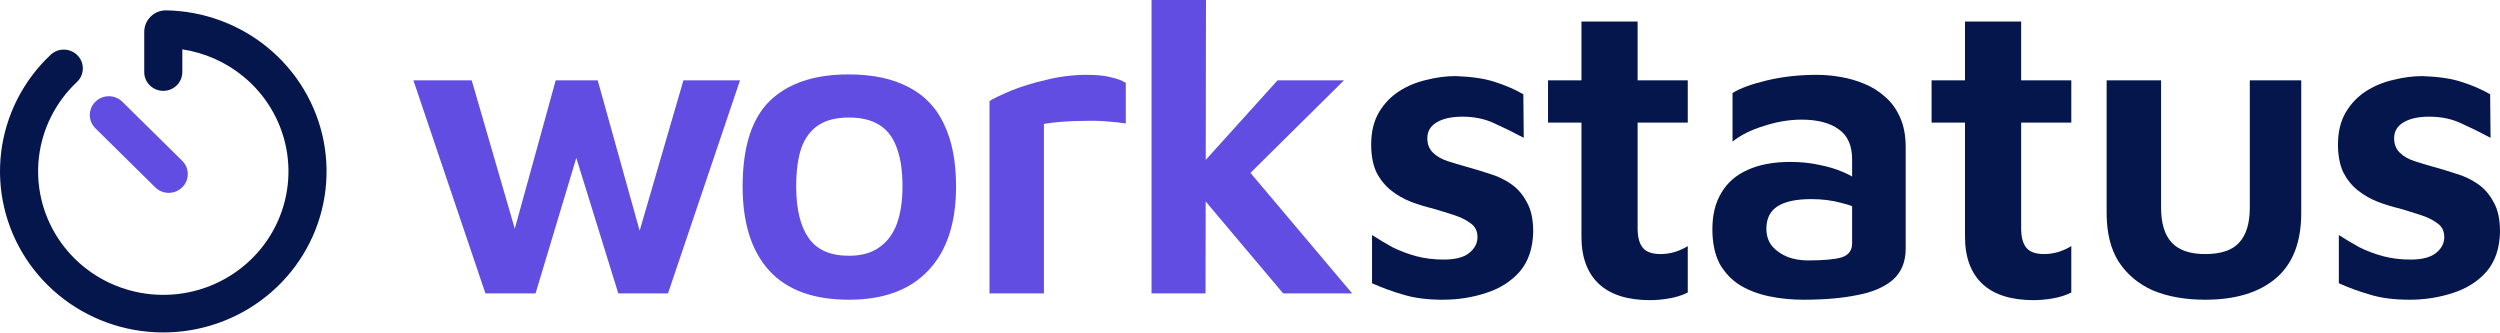
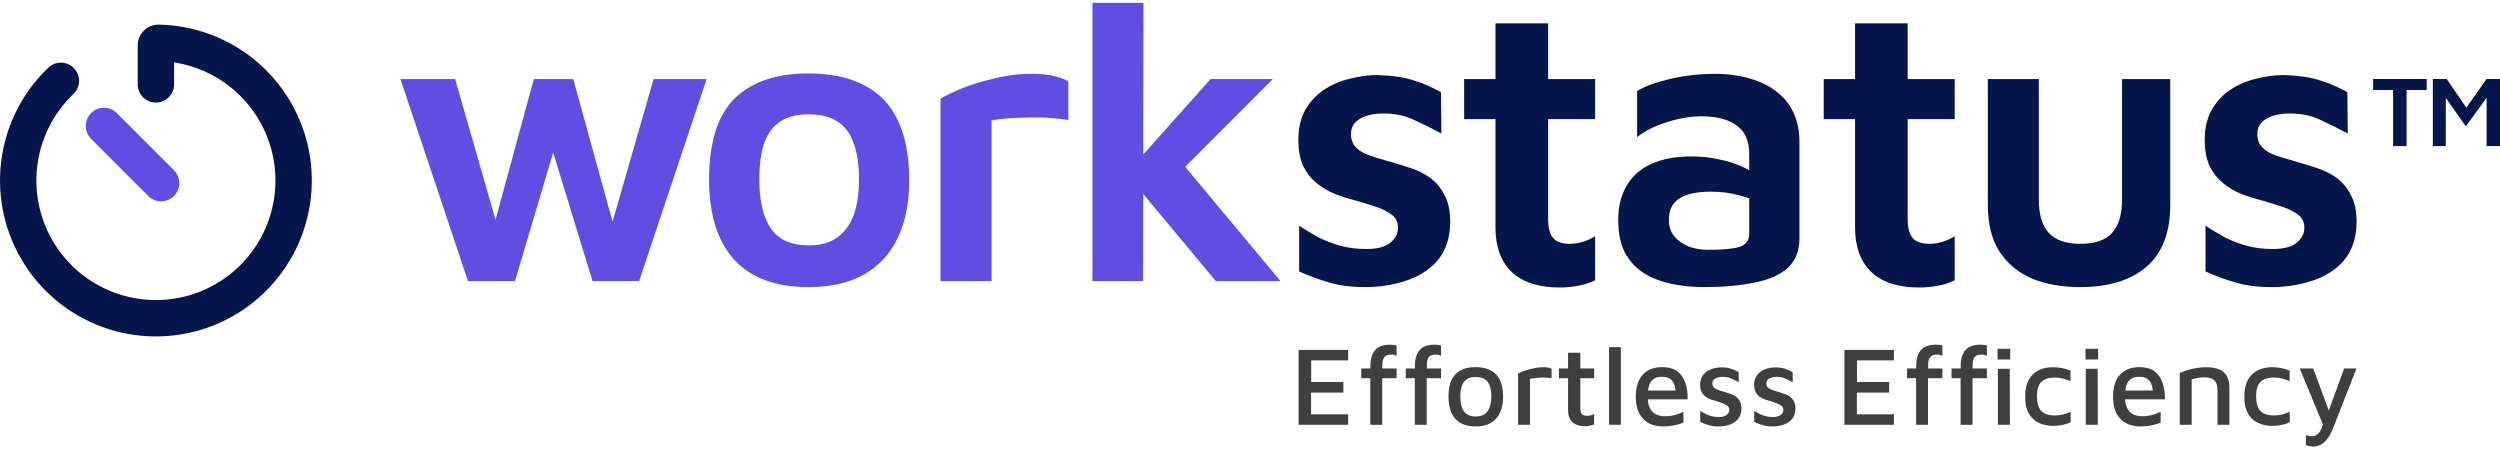
- <svg xmlns="http://www.w3.org/2000/svg" width="188" height="25" viewBox="0 0 188 25" fill="none">
-   <path d="M108.495 22.539C107.335 22.539 106.346 22.412 105.53 22.158C104.713 21.925 103.929 21.639 103.177 21.3V17.675C103.671 17.993 104.187 18.301 104.724 18.597C105.282 18.873 105.873 19.096 106.497 19.265C107.141 19.435 107.829 19.519 108.559 19.519C109.419 19.519 110.053 19.36 110.461 19.043C110.891 18.703 111.106 18.301 111.106 17.834C111.106 17.389 110.945 17.05 110.622 16.817C110.3 16.563 109.881 16.351 109.365 16.181C108.849 16.012 108.302 15.842 107.721 15.673C107.184 15.546 106.636 15.376 106.078 15.164C105.54 14.952 105.046 14.666 104.595 14.306C104.144 13.945 103.778 13.49 103.499 12.939C103.241 12.367 103.112 11.678 103.112 10.872C103.112 9.919 103.306 9.113 103.692 8.456C104.079 7.799 104.584 7.269 105.207 6.867C105.83 6.464 106.518 6.178 107.27 6.008C108.022 5.818 108.753 5.722 109.462 5.722C110.687 5.765 111.675 5.913 112.427 6.167C113.179 6.401 113.888 6.708 114.555 7.089L114.587 10.364C113.835 9.961 113.104 9.601 112.395 9.283C111.686 8.944 110.88 8.774 109.978 8.774C109.14 8.774 108.484 8.923 108.011 9.219C107.56 9.495 107.335 9.887 107.335 10.396C107.335 10.841 107.474 11.201 107.754 11.476C108.033 11.752 108.398 11.964 108.849 12.112C109.301 12.261 109.795 12.409 110.332 12.557C110.869 12.706 111.428 12.875 112.008 13.066C112.588 13.235 113.126 13.49 113.62 13.829C114.114 14.168 114.512 14.624 114.812 15.196C115.135 15.747 115.296 16.489 115.296 17.421C115.274 18.65 114.941 19.646 114.297 20.41C113.652 21.151 112.803 21.692 111.75 22.031C110.719 22.37 109.634 22.539 108.495 22.539Z" fill="#05164D" />
-   <path d="M124.083 22.571C122.407 22.571 121.129 22.169 120.248 21.363C119.367 20.537 118.926 19.35 118.926 17.803V9.219H116.412V6.04H118.926V1.621H123.149V6.04H126.92V9.219H123.149V17.167C123.149 17.824 123.278 18.311 123.535 18.629C123.793 18.947 124.244 19.106 124.889 19.106C125.233 19.106 125.587 19.053 125.953 18.947C126.34 18.82 126.662 18.672 126.92 18.502V21.999C126.49 22.211 126.017 22.359 125.502 22.444C125.007 22.529 124.535 22.571 124.083 22.571Z" fill="#05164D" />
-   <path d="M135.636 22.539C134.734 22.539 133.874 22.455 133.058 22.285C132.241 22.116 131.511 21.84 130.866 21.459C130.221 21.056 129.706 20.515 129.319 19.837C128.954 19.138 128.771 18.269 128.771 17.23C128.771 16.15 128.997 15.238 129.448 14.496C129.899 13.733 130.555 13.161 131.414 12.78C132.295 12.377 133.369 12.176 134.637 12.176C135.411 12.176 136.131 12.25 136.797 12.398C137.463 12.525 138.065 12.706 138.602 12.939C139.139 13.172 139.579 13.426 139.923 13.702L140.213 15.959C139.762 15.662 139.182 15.429 138.473 15.259C137.785 15.069 137.033 14.973 136.217 14.973C135.078 14.973 134.229 15.153 133.67 15.514C133.112 15.874 132.832 16.436 132.832 17.199C132.832 17.729 132.983 18.174 133.283 18.534C133.584 18.873 133.971 19.138 134.444 19.329C134.917 19.498 135.411 19.583 135.926 19.583C137.108 19.583 137.957 19.509 138.473 19.36C139.01 19.191 139.279 18.841 139.279 18.311V11.985C139.279 10.947 138.946 10.194 138.279 9.728C137.613 9.24 136.679 8.997 135.475 8.997C134.551 8.997 133.606 9.156 132.639 9.474C131.672 9.77 130.888 10.162 130.286 10.65V6.994C130.866 6.634 131.736 6.316 132.897 6.04C134.057 5.765 135.303 5.627 136.636 5.627C137.194 5.627 137.785 5.68 138.408 5.786C139.031 5.892 139.622 6.061 140.181 6.295C140.761 6.528 141.288 6.856 141.76 7.28C142.233 7.683 142.609 8.202 142.889 8.838C143.168 9.452 143.308 10.205 143.308 11.095V18.693C143.308 19.689 142.985 20.473 142.341 21.045C141.696 21.596 140.804 21.978 139.665 22.19C138.527 22.423 137.184 22.539 135.636 22.539Z" fill="#05164D" />
-   <path d="M152.926 22.571C151.25 22.571 149.971 22.169 149.09 21.363C148.209 20.537 147.769 19.35 147.769 17.803V9.219H145.255V6.04H147.769V1.621H151.991V6.04H155.762V9.219H151.991V17.167C151.991 17.824 152.12 18.311 152.378 18.629C152.636 18.947 153.087 19.106 153.732 19.106C154.075 19.106 154.43 19.053 154.795 18.947C155.182 18.82 155.504 18.672 155.762 18.502V21.999C155.332 22.211 154.86 22.359 154.344 22.444C153.85 22.529 153.377 22.571 152.926 22.571Z" fill="#05164D" />
-   <path d="M165.833 22.539C164.328 22.539 163.018 22.306 161.9 21.84C160.804 21.353 159.945 20.632 159.322 19.678C158.72 18.725 158.419 17.506 158.419 16.022V6.04H162.513V15.609C162.513 16.796 162.781 17.675 163.319 18.248C163.856 18.82 164.694 19.106 165.833 19.106C167.014 19.106 167.863 18.82 168.379 18.248C168.916 17.675 169.185 16.796 169.185 15.609V6.04H173.053V16.022C173.053 18.227 172.408 19.869 171.119 20.95C169.851 22.01 168.089 22.539 165.833 22.539Z" fill="#05164D" />
-   <path d="M181.199 22.539C180.039 22.539 179.05 22.412 178.234 22.158C177.417 21.925 176.633 21.639 175.881 21.3V17.675C176.375 17.993 176.891 18.301 177.428 18.597C177.987 18.873 178.578 19.096 179.201 19.265C179.845 19.435 180.533 19.519 181.264 19.519C182.123 19.519 182.757 19.36 183.165 19.043C183.595 18.703 183.81 18.301 183.81 17.834C183.81 17.389 183.649 17.05 183.326 16.817C183.004 16.563 182.585 16.351 182.069 16.181C181.554 16.012 181.006 15.842 180.426 15.673C179.888 15.546 179.34 15.376 178.782 15.164C178.245 14.952 177.75 14.666 177.299 14.306C176.848 13.945 176.483 13.49 176.203 12.939C175.945 12.367 175.816 11.678 175.816 10.872C175.816 9.919 176.01 9.113 176.397 8.456C176.783 7.799 177.288 7.269 177.911 6.867C178.535 6.464 179.222 6.178 179.974 6.008C180.726 5.818 181.457 5.722 182.166 5.722C183.391 5.765 184.379 5.913 185.131 6.167C185.883 6.401 186.593 6.708 187.259 7.089L187.291 10.364C186.539 9.961 185.808 9.601 185.099 9.283C184.39 8.944 183.584 8.774 182.682 8.774C181.844 8.774 181.188 8.923 180.716 9.219C180.264 9.495 180.039 9.887 180.039 10.396C180.039 10.841 180.178 11.201 180.458 11.476C180.737 11.752 181.102 11.964 181.554 12.112C182.005 12.261 182.499 12.409 183.036 12.557C183.574 12.706 184.132 12.875 184.712 13.066C185.293 13.235 185.83 13.49 186.324 13.829C186.818 14.168 187.216 14.624 187.517 15.196C187.839 15.747 188 16.489 188 17.421C187.979 18.65 187.645 19.646 187.001 20.41C186.356 21.151 185.507 21.692 184.455 22.031C183.423 22.37 182.338 22.539 181.199 22.539Z" fill="#05164D" />
-   <path d="M36.503 22.062L31.088 6.04H35.472L39.339 19.36L38.082 19.488L41.789 6.04H44.948L48.59 19.106H47.591L51.394 6.04H55.649L50.234 22.062H46.495L42.949 10.618L43.658 10.809L40.274 22.062H36.503Z" fill="#624DE3" />
-   <path d="M63.838 22.539C61.174 22.539 59.175 21.808 57.843 20.346C56.511 18.884 55.845 16.775 55.845 14.02C55.845 11.074 56.522 8.933 57.876 7.598C59.251 6.263 61.228 5.595 63.806 5.595C65.611 5.595 67.115 5.913 68.319 6.549C69.522 7.163 70.414 8.096 70.994 9.346C71.596 10.597 71.896 12.155 71.896 14.02C71.896 16.775 71.198 18.884 69.801 20.346C68.426 21.808 66.438 22.539 63.838 22.539ZM63.838 19.233C64.784 19.233 65.547 19.021 66.127 18.597C66.728 18.174 67.169 17.58 67.448 16.817C67.728 16.033 67.867 15.1 67.867 14.02C67.867 12.812 67.717 11.826 67.416 11.063C67.137 10.3 66.696 9.738 66.095 9.378C65.514 9.018 64.762 8.838 63.838 8.838C62.893 8.838 62.13 9.028 61.55 9.41C60.97 9.791 60.54 10.364 60.261 11.127C60.003 11.89 59.874 12.854 59.874 14.02C59.874 15.715 60.185 17.008 60.809 17.898C61.432 18.788 62.442 19.233 63.838 19.233Z" fill="#624DE3" />
-   <path d="M74.41 22.062V7.598C74.711 7.407 75.237 7.153 75.989 6.835C76.763 6.517 77.655 6.242 78.665 6.008C79.674 5.754 80.695 5.627 81.727 5.627C82.5 5.627 83.112 5.69 83.564 5.818C84.037 5.924 84.402 6.061 84.66 6.231V9.283C84.23 9.219 83.736 9.166 83.177 9.124C82.64 9.081 82.081 9.071 81.501 9.092C80.942 9.092 80.394 9.113 79.857 9.156C79.341 9.198 78.89 9.251 78.503 9.315V22.062H74.41Z" fill="#624DE3" />
-   <path d="M89.787 13.002L96.073 6.04H101.068L91.882 15.132L89.787 13.002ZM90.657 22.062H86.596V0H90.69L90.657 22.062ZM92.72 11.444L101.681 22.062H96.492L89.82 14.147L92.72 11.444Z" fill="#624DE3" />
-   <path fill-rule="evenodd" clip-rule="evenodd" d="M2.932 11.784C2.672 13.926 3.176 16.091 4.358 17.907C5.541 19.722 7.327 21.075 9.411 21.732C11.495 22.39 13.745 22.311 15.776 21.509C17.807 20.707 19.492 19.233 20.541 17.339C21.589 15.445 21.936 13.251 21.523 11.132C21.109 9.013 19.96 7.102 18.273 5.728C16.958 4.657 15.38 3.964 13.711 3.711L13.711 5.419C13.711 6.2 13.07 6.832 12.279 6.832C11.488 6.832 10.846 6.2 10.846 5.419L10.846 2.392C10.846 1.507 11.579 0.762 12.511 0.779C15.282 0.83 17.956 1.806 20.097 3.549C22.297 5.341 23.796 7.833 24.336 10.597C24.876 13.361 24.423 16.224 23.055 18.694C21.687 21.164 19.49 23.087 16.841 24.133C14.191 25.179 11.256 25.282 8.538 24.424C5.82 23.567 3.49 21.802 1.948 19.434C0.406 17.066 -0.252 14.242 0.087 11.447C0.427 8.653 1.742 6.062 3.808 4.12C4.381 3.582 5.288 3.604 5.833 4.168C6.379 4.733 6.357 5.628 5.785 6.166C4.201 7.655 3.192 9.641 2.932 11.784Z" fill="#05164D" />
-   <path fill-rule="evenodd" clip-rule="evenodd" d="M7.173 7.65C7.733 7.098 8.64 7.098 9.199 7.65L13.701 12.091C14.261 12.643 14.261 13.537 13.701 14.089C13.142 14.641 12.235 14.641 11.675 14.089L7.173 9.648C6.614 9.096 6.614 8.202 7.173 7.65Z" fill="#624DE3" />
+ <svg xmlns="http://www.w3.org/2000/svg" width="400" height="72" viewBox="0 0 400 72" fill="none">
+   <path d="M218.472 45.935C216.157 45.935 214.186 45.678 212.557 45.165C210.928 44.695 209.364 44.118 207.864 43.434V36.121C208.85 36.763 209.878 37.383 210.95 37.981C212.064 38.537 213.243 38.986 214.486 39.328C215.772 39.67 217.143 39.842 218.6 39.842C220.315 39.842 221.579 39.521 222.394 38.88C223.251 38.195 223.679 37.383 223.679 36.442C223.679 35.544 223.358 34.86 222.715 34.39C222.072 33.876 221.236 33.449 220.208 33.107C219.179 32.765 218.086 32.423 216.929 32.081C215.857 31.824 214.764 31.482 213.65 31.054C212.579 30.627 211.593 30.049 210.693 29.322C209.793 28.596 209.064 27.676 208.507 26.564C207.993 25.41 207.735 24.02 207.735 22.395C207.735 20.471 208.121 18.846 208.893 17.52C209.664 16.195 210.671 15.126 211.914 14.313C213.157 13.501 214.529 12.924 216.029 12.582C217.529 12.197 218.986 12.004 220.401 12.004C222.844 12.09 224.815 12.389 226.315 12.902C227.815 13.373 229.23 13.993 230.558 14.762L230.623 21.369C229.123 20.556 227.665 19.829 226.251 19.188C224.837 18.504 223.229 18.162 221.429 18.162C219.758 18.162 218.45 18.461 217.507 19.06C216.607 19.616 216.157 20.407 216.157 21.433C216.157 22.331 216.436 23.058 216.993 23.614C217.55 24.17 218.279 24.597 219.179 24.897C220.079 25.196 221.065 25.495 222.136 25.795C223.208 26.094 224.322 26.436 225.479 26.821C226.637 27.163 227.708 27.676 228.694 28.36C229.68 29.044 230.473 29.964 231.073 31.118C231.716 32.23 232.037 33.727 232.037 35.608C231.994 38.088 231.33 40.098 230.044 41.638C228.758 43.134 227.065 44.225 224.965 44.909C222.908 45.593 220.743 45.935 218.472 45.935Z" fill="#05164D" />
+   <path d="M249.565 45.999C246.222 45.999 243.672 45.187 241.914 43.562C240.157 41.894 239.278 39.499 239.278 36.378V19.06H234.264V12.646H239.278V3.73H247.7V12.646H255.222V19.06H247.7V35.095C247.7 36.421 247.958 37.404 248.472 38.046C248.986 38.687 249.886 39.008 251.172 39.008C251.858 39.008 252.565 38.901 253.294 38.687C254.065 38.431 254.708 38.131 255.222 37.789V44.845C254.365 45.272 253.422 45.572 252.394 45.743C251.408 45.914 250.465 45.999 249.565 45.999Z" fill="#05164D" />
+   <path d="M272.609 45.935C270.809 45.935 269.094 45.764 267.466 45.422C265.837 45.08 264.38 44.524 263.094 43.754C261.808 42.942 260.779 41.851 260.008 40.483C259.279 39.072 258.915 37.319 258.915 35.223C258.915 33.043 259.365 31.204 260.265 29.707C261.165 28.168 262.472 27.013 264.187 26.244C265.944 25.431 268.087 25.025 270.616 25.025C272.159 25.025 273.595 25.175 274.923 25.474C276.252 25.73 277.452 26.094 278.524 26.564C279.595 27.035 280.474 27.548 281.159 28.104L281.738 32.658C280.838 32.059 279.681 31.589 278.266 31.247C276.895 30.862 275.395 30.669 273.766 30.669C271.495 30.669 269.802 31.033 268.687 31.76C267.573 32.487 267.016 33.62 267.016 35.159C267.016 36.228 267.316 37.126 267.916 37.853C268.516 38.537 269.287 39.072 270.23 39.457C271.173 39.799 272.159 39.97 273.187 39.97C275.545 39.97 277.238 39.82 278.266 39.521C279.338 39.179 279.874 38.473 279.874 37.404V24.64C279.874 22.545 279.209 21.027 277.881 20.086C276.552 19.102 274.688 18.611 272.287 18.611C270.444 18.611 268.559 18.931 266.63 19.573C264.701 20.172 263.137 20.963 261.937 21.946V14.57C263.094 13.843 264.83 13.201 267.144 12.646C269.459 12.09 271.945 11.812 274.602 11.812C275.716 11.812 276.895 11.919 278.138 12.133C279.381 12.346 280.559 12.688 281.674 13.159C282.831 13.629 283.881 14.292 284.824 15.147C285.767 15.96 286.517 17.007 287.074 18.29C287.631 19.53 287.91 21.048 287.91 22.844V38.174C287.91 40.184 287.267 41.766 285.981 42.92C284.695 44.032 282.917 44.802 280.645 45.229C278.374 45.7 275.695 45.935 272.609 45.935Z" fill="#05164D" />
+   <path d="M307.095 45.999C303.752 45.999 301.201 45.187 299.444 43.562C297.687 41.894 296.808 39.499 296.808 36.378V19.06H291.794V12.646H296.808V3.73H305.23V12.646H312.752V19.06H305.23V35.095C305.23 36.421 305.487 37.404 306.002 38.046C306.516 38.687 307.416 39.008 308.702 39.008C309.388 39.008 310.095 38.901 310.823 38.687C311.595 38.431 312.238 38.131 312.752 37.789V44.845C311.895 45.272 310.952 45.572 309.923 45.743C308.938 45.914 307.995 45.999 307.095 45.999Z" fill="#05164D" />
+   <path d="M332.839 45.935C329.839 45.935 327.224 45.465 324.995 44.524C322.81 43.54 321.095 42.087 319.852 40.162C318.652 38.238 318.052 35.779 318.052 32.786V12.646H326.217V31.952C326.217 34.347 326.753 36.121 327.824 37.276C328.896 38.431 330.567 39.008 332.839 39.008C335.196 39.008 336.889 38.431 337.918 37.276C338.989 36.121 339.525 34.347 339.525 31.952V12.646H347.24V32.786C347.24 37.233 345.954 40.547 343.383 42.728C340.854 44.866 337.339 45.935 332.839 45.935Z" fill="#05164D" />
+   <path d="M363.489 45.935C361.175 45.935 359.203 45.678 357.575 45.165C355.946 44.695 354.382 44.118 352.881 43.434V36.121C353.867 36.763 354.896 37.383 355.967 37.981C357.082 38.537 358.26 38.986 359.503 39.328C360.789 39.67 362.161 39.842 363.618 39.842C365.332 39.842 366.597 39.521 367.411 38.88C368.268 38.195 368.697 37.383 368.697 36.442C368.697 35.544 368.375 34.86 367.732 34.39C367.09 33.876 366.254 33.449 365.225 33.107C364.197 32.765 363.104 32.423 361.946 32.081C360.875 31.824 359.782 31.482 358.668 31.054C357.596 30.627 356.61 30.049 355.71 29.322C354.81 28.596 354.082 27.676 353.524 26.564C353.01 25.41 352.753 24.02 352.753 22.395C352.753 20.471 353.139 18.846 353.91 17.52C354.682 16.195 355.689 15.126 356.932 14.313C358.175 13.501 359.546 12.924 361.046 12.582C362.546 12.197 364.004 12.004 365.418 12.004C367.861 12.09 369.833 12.389 371.333 12.902C372.833 13.373 374.247 13.993 375.576 14.762L375.64 21.369C374.14 20.556 372.683 19.829 371.268 19.188C369.854 18.504 368.247 18.162 366.447 18.162C364.775 18.162 363.468 18.461 362.525 19.06C361.625 19.616 361.175 20.407 361.175 21.433C361.175 22.331 361.453 23.058 362.011 23.614C362.568 24.17 363.296 24.597 364.197 24.897C365.097 25.196 366.082 25.495 367.154 25.795C368.225 26.094 369.34 26.436 370.497 26.821C371.654 27.163 372.726 27.676 373.712 28.36C374.697 29.044 375.49 29.964 376.09 31.118C376.733 32.23 377.055 33.727 377.055 35.608C377.012 38.088 376.347 40.098 375.062 41.638C373.776 43.134 372.083 44.225 369.983 44.909C367.925 45.593 365.761 45.935 363.489 45.935Z" fill="#05164D" />
+   <path d="M74.875 44.973L64.074 12.646H72.818L80.533 39.521L78.025 39.778L85.419 12.646H91.719L98.984 39.008H96.991L104.577 12.646H113.064L102.263 44.973H94.805L87.733 21.882L89.147 22.267L82.397 44.973H74.875Z" fill="#624DE3" />
+   <path d="M129.399 45.935C124.084 45.935 120.098 44.46 117.441 41.51C114.783 38.559 113.455 34.304 113.455 28.745C113.455 22.802 114.805 18.483 117.505 15.789C120.248 13.095 124.191 11.748 129.334 11.748C132.935 11.748 135.935 12.389 138.335 13.672C140.735 14.912 142.514 16.794 143.671 19.317C144.871 21.839 145.471 24.982 145.471 28.745C145.471 34.304 144.078 38.559 141.293 41.51C138.549 44.46 134.585 45.935 129.399 45.935ZM129.399 39.264C131.285 39.264 132.806 38.837 133.963 37.982C135.163 37.127 136.042 35.929 136.599 34.39C137.156 32.808 137.435 30.926 137.435 28.745C137.435 26.308 137.135 24.32 136.535 22.78C135.978 21.241 135.099 20.108 133.899 19.381C132.742 18.654 131.242 18.29 129.399 18.29C127.513 18.29 125.991 18.675 124.834 19.445C123.677 20.215 122.82 21.369 122.263 22.909C121.748 24.448 121.491 26.393 121.491 28.745C121.491 32.166 122.113 34.775 123.355 36.571C124.598 38.367 126.613 39.264 129.399 39.264Z" fill="#624DE3" />
+   <path d="M150.485 44.973V15.789C151.085 15.404 152.135 14.891 153.635 14.249C155.178 13.608 156.957 13.052 158.971 12.582C160.986 12.069 163.022 11.812 165.079 11.812C166.622 11.812 167.843 11.94 168.744 12.197C169.686 12.411 170.415 12.689 170.929 13.031V19.188C170.072 19.06 169.086 18.953 167.972 18.868C166.901 18.782 165.786 18.761 164.629 18.803C163.515 18.803 162.422 18.846 161.35 18.932C160.321 19.017 159.421 19.124 158.65 19.252V44.973H150.485Z" fill="#624DE3" />
+   <path d="M181.157 26.693L193.694 12.646H203.659L185.336 30.99L181.157 26.693ZM182.893 44.973H174.792V0.459H182.957L182.893 44.973ZM187.008 23.55L204.88 44.973H194.529L181.221 29.002L187.008 23.55Z" fill="#624DE3" />
+   <path d="M207.778 67.963V55.992H215.699V57.661H209.79V61.125H214.937V62.812H209.772V66.293H215.699V67.963H207.778Z" fill="#3F3F3F" />
+   <path d="M219.25 67.963V60.514H217.8V58.953H219.268V58.594C219.268 57.96 219.335 57.433 219.467 57.015C219.612 56.596 219.8 56.261 220.029 56.01C220.259 55.758 220.513 55.573 220.791 55.453C221.069 55.322 221.346 55.238 221.624 55.202C221.914 55.166 222.186 55.148 222.44 55.148C222.621 55.148 222.803 55.16 222.984 55.184C223.165 55.208 223.322 55.238 223.455 55.274V56.943C223.346 56.883 223.231 56.835 223.111 56.799C223.002 56.751 222.857 56.727 222.676 56.727C222.494 56.727 222.313 56.745 222.132 56.781C221.951 56.805 221.788 56.877 221.643 56.997C221.498 57.104 221.383 57.272 221.298 57.499C221.214 57.727 221.171 58.038 221.171 58.432V58.953H223.455V60.514H221.153V67.963H219.25Z" fill="#3F3F3F" />
+   <path d="M226.37 67.963V60.514H224.92V58.953H226.388V58.594C226.388 57.96 226.454 57.433 226.587 57.015C226.732 56.596 226.92 56.261 227.149 56.01C227.379 55.758 227.633 55.573 227.91 55.453C228.188 55.322 228.466 55.238 228.744 55.202C229.034 55.166 229.306 55.148 229.56 55.148C229.741 55.148 229.922 55.16 230.104 55.184C230.285 55.208 230.442 55.238 230.575 55.274V56.943C230.466 56.883 230.351 56.835 230.23 56.799C230.122 56.751 229.977 56.727 229.795 56.727C229.614 56.727 229.433 56.745 229.252 56.781C229.07 56.805 228.907 56.877 228.762 56.997C228.617 57.104 228.503 57.272 228.418 57.499C228.333 57.727 228.291 58.038 228.291 58.432V58.953H230.575V60.514H228.273V67.963H226.37Z" fill="#3F3F3F" />
+   <path d="M236.13 68.232C234.656 68.232 233.556 67.819 232.831 66.993C232.118 66.168 231.762 64.989 231.762 63.458C231.762 61.831 232.13 60.64 232.867 59.886C233.616 59.12 234.692 58.738 236.093 58.738C237.096 58.738 237.924 58.923 238.577 59.294C239.229 59.653 239.712 60.185 240.027 60.891C240.341 61.597 240.498 62.453 240.498 63.458C240.498 64.977 240.117 66.156 239.356 66.993C238.607 67.819 237.531 68.232 236.13 68.232ZM236.112 66.634C236.728 66.634 237.217 66.503 237.58 66.24C237.942 65.964 238.202 65.588 238.359 65.109C238.528 64.63 238.613 64.08 238.613 63.458C238.613 62.764 238.528 62.184 238.359 61.717C238.19 61.25 237.924 60.903 237.562 60.676C237.199 60.437 236.716 60.317 236.112 60.317C235.507 60.317 235.024 60.443 234.662 60.694C234.299 60.945 234.039 61.304 233.882 61.771C233.725 62.237 233.647 62.8 233.647 63.458C233.647 64.451 233.834 65.229 234.208 65.791C234.583 66.353 235.217 66.634 236.112 66.634Z" fill="#3F3F3F" />
+   <path d="M242.893 67.963V59.779C243.05 59.683 243.34 59.551 243.763 59.384C244.186 59.216 244.687 59.073 245.267 58.953C245.847 58.821 246.433 58.755 247.025 58.755C247.327 58.755 247.575 58.779 247.768 58.827C247.962 58.875 248.125 58.929 248.258 58.989V60.496C247.98 60.461 247.69 60.437 247.388 60.425C247.086 60.401 246.784 60.401 246.481 60.425C246.179 60.437 245.883 60.461 245.593 60.496C245.303 60.532 245.037 60.568 244.796 60.604V67.963H242.893Z" fill="#3F3F3F" />
+   <path d="M253.558 68.196C252.736 68.196 252.084 67.981 251.6 67.55C251.129 67.119 250.893 66.485 250.893 65.647V60.514H249.425V58.953H250.893V56.44H252.851V58.953H255.062V60.514H252.851V65.27C252.851 65.689 252.923 66.006 253.068 66.222C253.226 66.425 253.509 66.527 253.92 66.527C254.126 66.527 254.331 66.503 254.537 66.455C254.742 66.395 254.917 66.323 255.062 66.24V67.909C254.845 68.004 254.597 68.076 254.319 68.124C254.053 68.172 253.8 68.196 253.558 68.196Z" fill="#3F3F3F" />
+   <path d="M259.336 67.963H257.451V55.543H259.336V67.963Z" fill="#3F3F3F" />
+   <path d="M266.114 68.232C265.22 68.232 264.44 68.052 263.776 67.693C263.123 67.334 262.616 66.802 262.253 66.096C261.903 65.39 261.728 64.529 261.728 63.512C261.728 61.944 262.096 60.76 262.833 59.958C263.582 59.144 264.622 58.738 265.951 58.738C266.93 58.738 267.721 58.953 268.325 59.384C268.929 59.814 269.364 60.419 269.63 61.196C269.908 61.962 270.041 62.859 270.029 63.889H262.87L262.815 62.489H268.579L268.126 62.937C268.09 62.016 267.896 61.346 267.546 60.927C267.195 60.496 266.646 60.281 265.896 60.281C265.413 60.281 265.002 60.383 264.664 60.586C264.326 60.778 264.066 61.113 263.885 61.591C263.715 62.058 263.631 62.704 263.631 63.529C263.631 64.535 263.866 65.3 264.338 65.827C264.809 66.341 265.504 66.599 266.422 66.599C266.833 66.599 267.214 66.563 267.564 66.491C267.926 66.419 268.259 66.329 268.561 66.222C268.863 66.102 269.123 65.988 269.34 65.881V67.622C268.917 67.801 268.44 67.945 267.908 68.052C267.377 68.172 266.779 68.232 266.114 68.232Z" fill="#3F3F3F" />
+   <path d="M275.027 68.232C274.374 68.232 273.818 68.16 273.359 68.016C272.912 67.885 272.471 67.717 272.036 67.514V65.737C272.35 65.928 272.658 66.102 272.96 66.258C273.263 66.401 273.577 66.515 273.903 66.599C274.241 66.682 274.616 66.724 275.027 66.724C275.546 66.724 275.951 66.617 276.241 66.401C276.543 66.186 276.694 65.916 276.694 65.594C276.694 65.318 276.598 65.103 276.404 64.947C276.223 64.792 275.987 64.66 275.697 64.552C275.407 64.445 275.105 64.337 274.791 64.23C274.465 64.146 274.139 64.05 273.812 63.942C273.486 63.823 273.184 63.667 272.906 63.476C272.64 63.272 272.423 63.015 272.254 62.704C272.097 62.393 272.018 62.01 272.018 61.555C272.018 61.053 272.121 60.628 272.326 60.281C272.532 59.922 272.797 59.635 273.124 59.42C273.462 59.192 273.83 59.031 274.229 58.935C274.64 58.827 275.039 58.773 275.426 58.773C276.066 58.785 276.586 58.863 276.984 59.007C277.395 59.15 277.794 59.324 278.181 59.527L278.199 61.142C277.764 60.915 277.353 60.718 276.966 60.55C276.579 60.383 276.132 60.299 275.625 60.299C275.154 60.299 274.761 60.389 274.447 60.568C274.133 60.736 273.975 60.987 273.975 61.322C273.975 61.609 274.06 61.837 274.229 62.004C274.411 62.172 274.64 62.303 274.918 62.399C275.208 62.495 275.516 62.59 275.842 62.686C276.144 62.782 276.459 62.883 276.785 62.991C277.111 63.087 277.413 63.23 277.691 63.422C277.969 63.613 278.193 63.865 278.362 64.176C278.543 64.487 278.634 64.894 278.634 65.396C278.622 66.066 278.44 66.611 278.09 67.029C277.752 67.448 277.305 67.753 276.749 67.945C276.193 68.136 275.619 68.232 275.027 68.232Z" fill="#3F3F3F" />
+   <path d="M283.669 68.232C283.016 68.232 282.46 68.16 282.001 68.016C281.554 67.885 281.113 67.717 280.678 67.514V65.737C280.992 65.928 281.3 66.102 281.603 66.258C281.905 66.401 282.219 66.515 282.545 66.599C282.883 66.682 283.258 66.724 283.669 66.724C284.188 66.724 284.593 66.617 284.883 66.401C285.185 66.186 285.336 65.916 285.336 65.594C285.336 65.318 285.24 65.103 285.046 64.947C284.865 64.792 284.629 64.66 284.339 64.552C284.049 64.445 283.747 64.337 283.433 64.23C283.107 64.146 282.781 64.05 282.454 63.942C282.128 63.823 281.826 63.667 281.548 63.476C281.282 63.272 281.065 63.015 280.896 62.704C280.739 62.393 280.66 62.01 280.66 61.555C280.66 61.053 280.763 60.628 280.968 60.281C281.174 59.922 281.439 59.635 281.766 59.42C282.104 59.192 282.473 59.031 282.871 58.935C283.282 58.827 283.681 58.773 284.068 58.773C284.708 58.785 285.228 58.863 285.626 59.007C286.037 59.15 286.436 59.324 286.823 59.527L286.841 61.142C286.406 60.915 285.995 60.718 285.608 60.55C285.222 60.383 284.774 60.299 284.267 60.299C283.796 60.299 283.403 60.389 283.089 60.568C282.775 60.736 282.618 60.987 282.618 61.322C282.618 61.609 282.702 61.837 282.871 62.004C283.053 62.172 283.282 62.303 283.56 62.399C283.85 62.495 284.158 62.59 284.484 62.686C284.787 62.782 285.101 62.883 285.427 62.991C285.753 63.087 286.055 63.23 286.333 63.422C286.611 63.613 286.835 63.865 287.004 64.176C287.185 64.487 287.276 64.894 287.276 65.396C287.264 66.066 287.082 66.611 286.732 67.029C286.394 67.448 285.947 67.753 285.391 67.945C284.835 68.136 284.261 68.232 283.669 68.232Z" fill="#3F3F3F" />
+   <path d="M295.105 67.963V55.992H303.026V57.661H297.117V61.125H302.265V62.812H297.099V66.293H303.026V67.963H295.105Z" fill="#3F3F3F" />
+   <path d="M306.578 67.963V60.514H305.128V58.953H306.596V58.594C306.596 57.96 306.662 57.433 306.795 57.015C306.94 56.596 307.127 56.261 307.357 56.01C307.587 55.758 307.84 55.573 308.118 55.453C308.396 55.322 308.674 55.238 308.952 55.202C309.242 55.166 309.514 55.148 309.768 55.148C309.949 55.148 310.13 55.16 310.311 55.184C310.493 55.208 310.65 55.238 310.783 55.274V56.943C310.674 56.883 310.559 56.835 310.438 56.799C310.33 56.751 310.185 56.727 310.003 56.727C309.822 56.727 309.641 56.745 309.46 56.781C309.278 56.805 309.115 56.877 308.97 56.997C308.825 57.104 308.71 57.272 308.626 57.499C308.541 57.727 308.499 58.038 308.499 58.432V58.953H310.783V60.514H308.481V67.963H306.578Z" fill="#3F3F3F" />
+   <path d="M313.697 67.963V60.514H312.247V58.953H313.716V58.594C313.716 57.96 313.782 57.433 313.915 57.015C314.06 56.596 314.247 56.261 314.477 56.01C314.706 55.758 314.96 55.573 315.238 55.453C315.516 55.322 315.794 55.238 316.072 55.202C316.362 55.166 316.634 55.148 316.887 55.148C317.069 55.148 317.25 55.16 317.431 55.184C317.612 55.208 317.77 55.238 317.902 55.274V56.943C317.794 56.883 317.679 56.835 317.558 56.799C317.449 56.751 317.304 56.727 317.123 56.727C316.942 56.727 316.761 56.745 316.579 56.781C316.398 56.805 316.235 56.877 316.09 56.997C315.945 57.104 315.83 57.272 315.746 57.499C315.661 57.727 315.619 58.038 315.619 58.432V58.953H317.902V60.514H315.601V67.963H313.697ZM319.661 67.963V59.007H321.564L321.582 67.963H319.661ZM319.606 57.517V55.812H321.636V57.517H319.606Z" fill="#3F3F3F" />
+   <path d="M328.504 68.142C327.949 68.142 327.405 68.064 326.873 67.909C326.342 67.753 325.858 67.502 325.423 67.155C325 66.796 324.662 66.323 324.408 65.737C324.154 65.139 324.028 64.397 324.028 63.512C324.028 62.602 324.148 61.843 324.39 61.232C324.632 60.622 324.964 60.138 325.387 59.779C325.81 59.408 326.287 59.144 326.819 58.989C327.363 58.833 327.918 58.755 328.486 58.755C328.97 58.755 329.453 58.803 329.936 58.899C330.42 58.983 330.867 59.114 331.278 59.294V60.981C330.867 60.801 330.456 60.664 330.045 60.568C329.634 60.461 329.205 60.407 328.758 60.407C327.816 60.407 327.103 60.64 326.619 61.107C326.148 61.573 325.913 62.327 325.913 63.368C325.913 64.445 326.136 65.234 326.583 65.737C327.042 66.228 327.786 66.473 328.813 66.473C329.26 66.473 329.695 66.419 330.118 66.311C330.541 66.192 330.933 66.048 331.296 65.881V67.568C330.873 67.759 330.432 67.903 329.973 67.999C329.513 68.094 329.024 68.142 328.504 68.142Z" fill="#3F3F3F" />
+   <path d="M333.726 67.963V59.007H335.629L335.648 67.963H333.726ZM333.672 57.517V55.812H335.702V57.517H333.672Z" fill="#3F3F3F" />
+   <path d="M342.476 68.232C341.582 68.232 340.803 68.052 340.138 67.693C339.486 67.334 338.978 66.802 338.616 66.096C338.265 65.39 338.09 64.529 338.09 63.512C338.09 61.944 338.459 60.76 339.196 59.958C339.945 59.144 340.984 58.738 342.313 58.738C343.292 58.738 344.084 58.953 344.688 59.384C345.292 59.814 345.727 60.419 345.993 61.196C346.271 61.962 346.404 62.859 346.392 63.889H339.232L339.178 62.489H344.942L344.488 62.937C344.452 62.016 344.259 61.346 343.908 60.927C343.558 60.496 343.008 60.281 342.259 60.281C341.776 60.281 341.365 60.383 341.026 60.586C340.688 60.778 340.428 61.113 340.247 61.591C340.078 62.058 339.993 62.704 339.993 63.529C339.993 64.535 340.229 65.3 340.7 65.827C341.171 66.341 341.866 66.599 342.785 66.599C343.195 66.599 343.576 66.563 343.927 66.491C344.289 66.419 344.621 66.329 344.923 66.222C345.225 66.102 345.485 65.988 345.703 65.881V67.622C345.28 67.801 344.803 67.945 344.271 68.052C343.739 68.172 343.141 68.232 342.476 68.232Z" fill="#3F3F3F" />
+   <path d="M348.761 59.689C349.027 59.557 349.323 59.438 349.649 59.33C349.988 59.21 350.344 59.108 350.719 59.025C351.093 58.941 351.474 58.875 351.861 58.827C352.247 58.779 352.622 58.755 352.984 58.755C353.842 58.755 354.543 58.875 355.087 59.114C355.631 59.342 356.035 59.701 356.301 60.191C356.567 60.67 356.7 61.274 356.7 62.004V67.963H354.797V62.255C354.797 62.028 354.767 61.807 354.706 61.591C354.658 61.364 354.555 61.16 354.398 60.981C354.253 60.79 354.036 60.64 353.746 60.532C353.468 60.425 353.099 60.371 352.64 60.371C352.314 60.371 351.975 60.401 351.625 60.461C351.287 60.52 350.966 60.604 350.664 60.712V67.963H348.761V59.689Z" fill="#3F3F3F" />
+   <path d="M363.568 68.142C363.013 68.142 362.469 68.064 361.937 67.909C361.405 67.753 360.922 67.502 360.487 67.155C360.064 66.796 359.726 66.323 359.472 65.737C359.218 65.139 359.091 64.397 359.091 63.512C359.091 62.602 359.212 61.843 359.454 61.232C359.696 60.622 360.028 60.138 360.451 59.779C360.874 59.408 361.351 59.144 361.883 58.989C362.426 58.833 362.982 58.755 363.55 58.755C364.034 58.755 364.517 58.803 365 58.899C365.484 58.983 365.931 59.114 366.342 59.294V60.981C365.931 60.801 365.52 60.664 365.109 60.568C364.698 60.461 364.269 60.407 363.822 60.407C362.88 60.407 362.167 60.64 361.683 61.107C361.212 61.573 360.976 62.327 360.976 63.368C360.976 64.445 361.2 65.234 361.647 65.737C362.106 66.228 362.849 66.473 363.876 66.473C364.324 66.473 364.759 66.419 365.181 66.311C365.604 66.192 365.997 66.048 366.36 65.881V67.568C365.937 67.759 365.496 67.903 365.036 67.999C364.577 68.094 364.088 68.142 363.568 68.142Z" fill="#3F3F3F" />
+   <path d="M370.15 71.444C369.92 71.444 369.702 71.42 369.497 71.373C369.292 71.337 369.11 71.289 368.953 71.229V69.614C369.098 69.662 369.243 69.704 369.388 69.739C369.533 69.775 369.69 69.793 369.859 69.793C370.222 69.793 370.524 69.698 370.766 69.506C371.007 69.315 371.213 69.039 371.382 68.68C371.551 68.322 371.69 67.891 371.799 67.388L371.835 68.322L367.956 58.953H370.113L372.741 66.06H372.47L375.061 58.953H377.037L373.285 68.519C372.983 69.285 372.657 69.877 372.306 70.296C371.956 70.727 371.593 71.026 371.219 71.193C370.856 71.361 370.5 71.444 370.15 71.444Z" fill="#3F3F3F" />
+   <path d="M382.897 23.374V14.396H379.695V12.642H388.271V14.396H385.053V23.374H382.897Z" fill="#05164D" />
+   <path d="M389.253 23.374V12.642H391.472L395.181 18.048L393.961 18.145L397.844 12.642H400V23.374H397.86V14.38L398.351 14.959L394.531 20.22L390.822 14.943L391.329 14.492V23.374H389.253Z" fill="#05164D" />
+   <path fill-rule="evenodd" clip-rule="evenodd" d="M5.957 26.608C5.428 31.021 6.452 35.481 8.854 39.221C11.257 42.96 14.886 45.746 19.119 47.101C23.352 48.455 27.925 48.292 32.051 46.641C36.177 44.989 39.6 41.952 41.73 38.051C43.861 34.151 44.566 29.63 43.725 25.265C42.884 20.901 40.55 16.965 37.123 14.135C34.451 11.929 31.245 10.502 27.856 9.98L27.856 13.499C27.856 15.107 26.553 16.41 24.946 16.41C23.338 16.41 22.035 15.107 22.035 13.499L22.035 7.262C22.035 5.439 23.523 3.905 25.416 3.94C31.046 4.046 36.48 6.055 40.829 9.646C45.299 13.338 48.344 18.471 49.441 24.164C50.537 29.857 49.617 35.754 46.839 40.842C44.06 45.93 39.596 49.891 34.214 52.045C28.831 54.199 22.867 54.411 17.346 52.645C11.824 50.879 7.09 47.244 3.957 42.367C0.824 37.489 -0.512 31.672 0.177 25.916C0.867 20.159 3.54 14.823 7.736 10.823C8.9 9.714 10.742 9.759 11.851 10.922C12.96 12.086 12.915 13.928 11.752 15.037C8.534 18.104 6.485 22.195 5.957 26.608Z" fill="#05164D" />
+   <path fill-rule="evenodd" clip-rule="evenodd" d="M14.573 18.093C15.71 16.956 17.552 16.956 18.689 18.093L27.836 27.241C28.972 28.377 28.972 30.22 27.836 31.357C26.699 32.493 24.856 32.493 23.72 31.357L14.573 22.209C13.437 21.073 13.437 19.23 14.573 18.093Z" fill="#624DE3" />
</svg>
